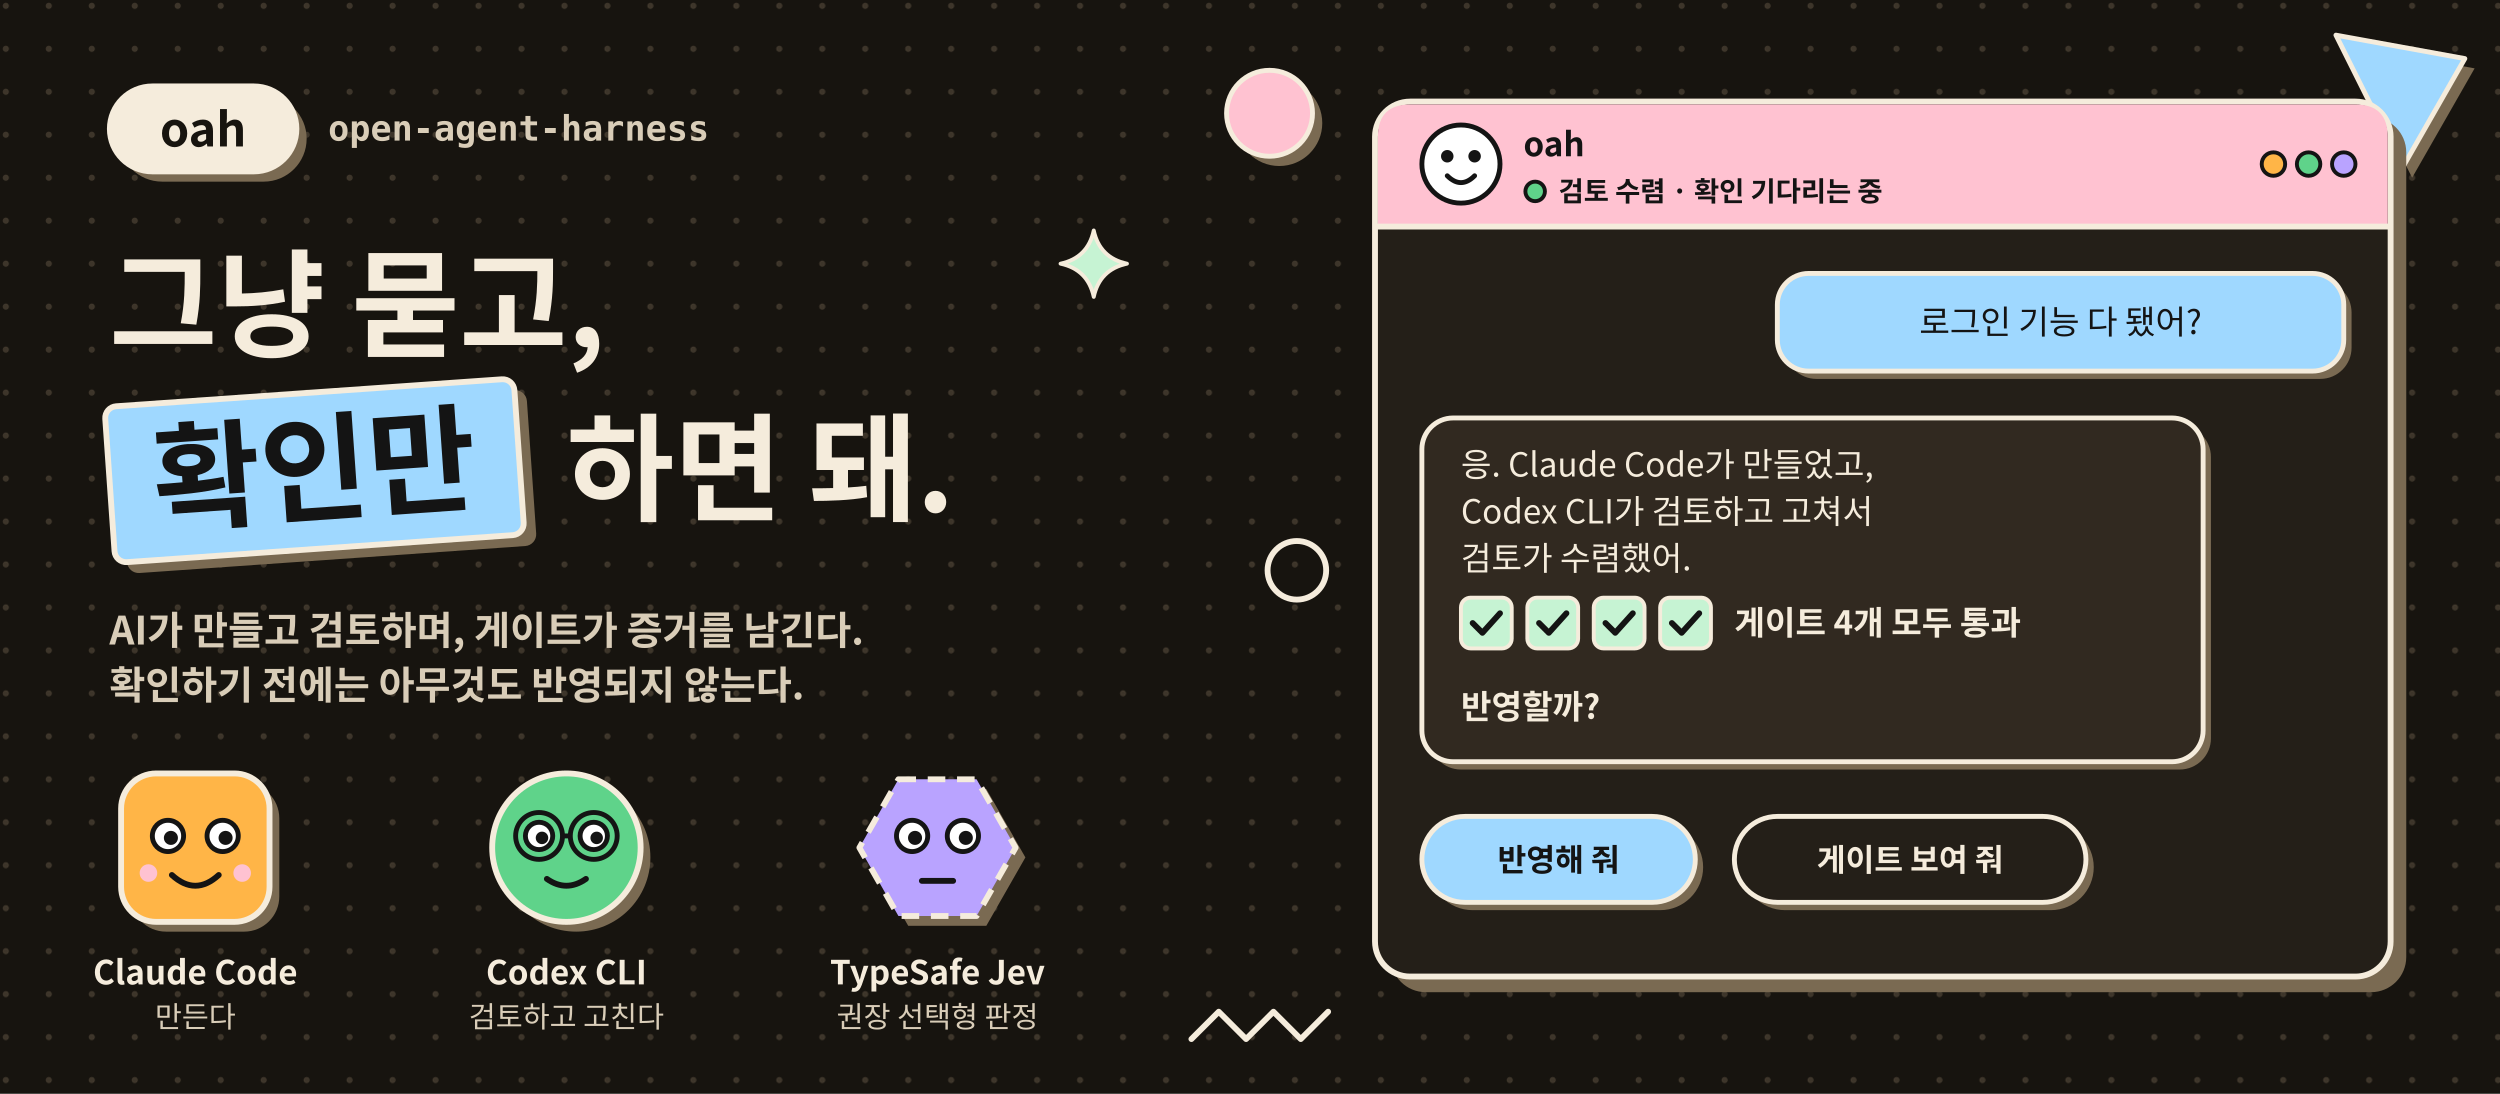
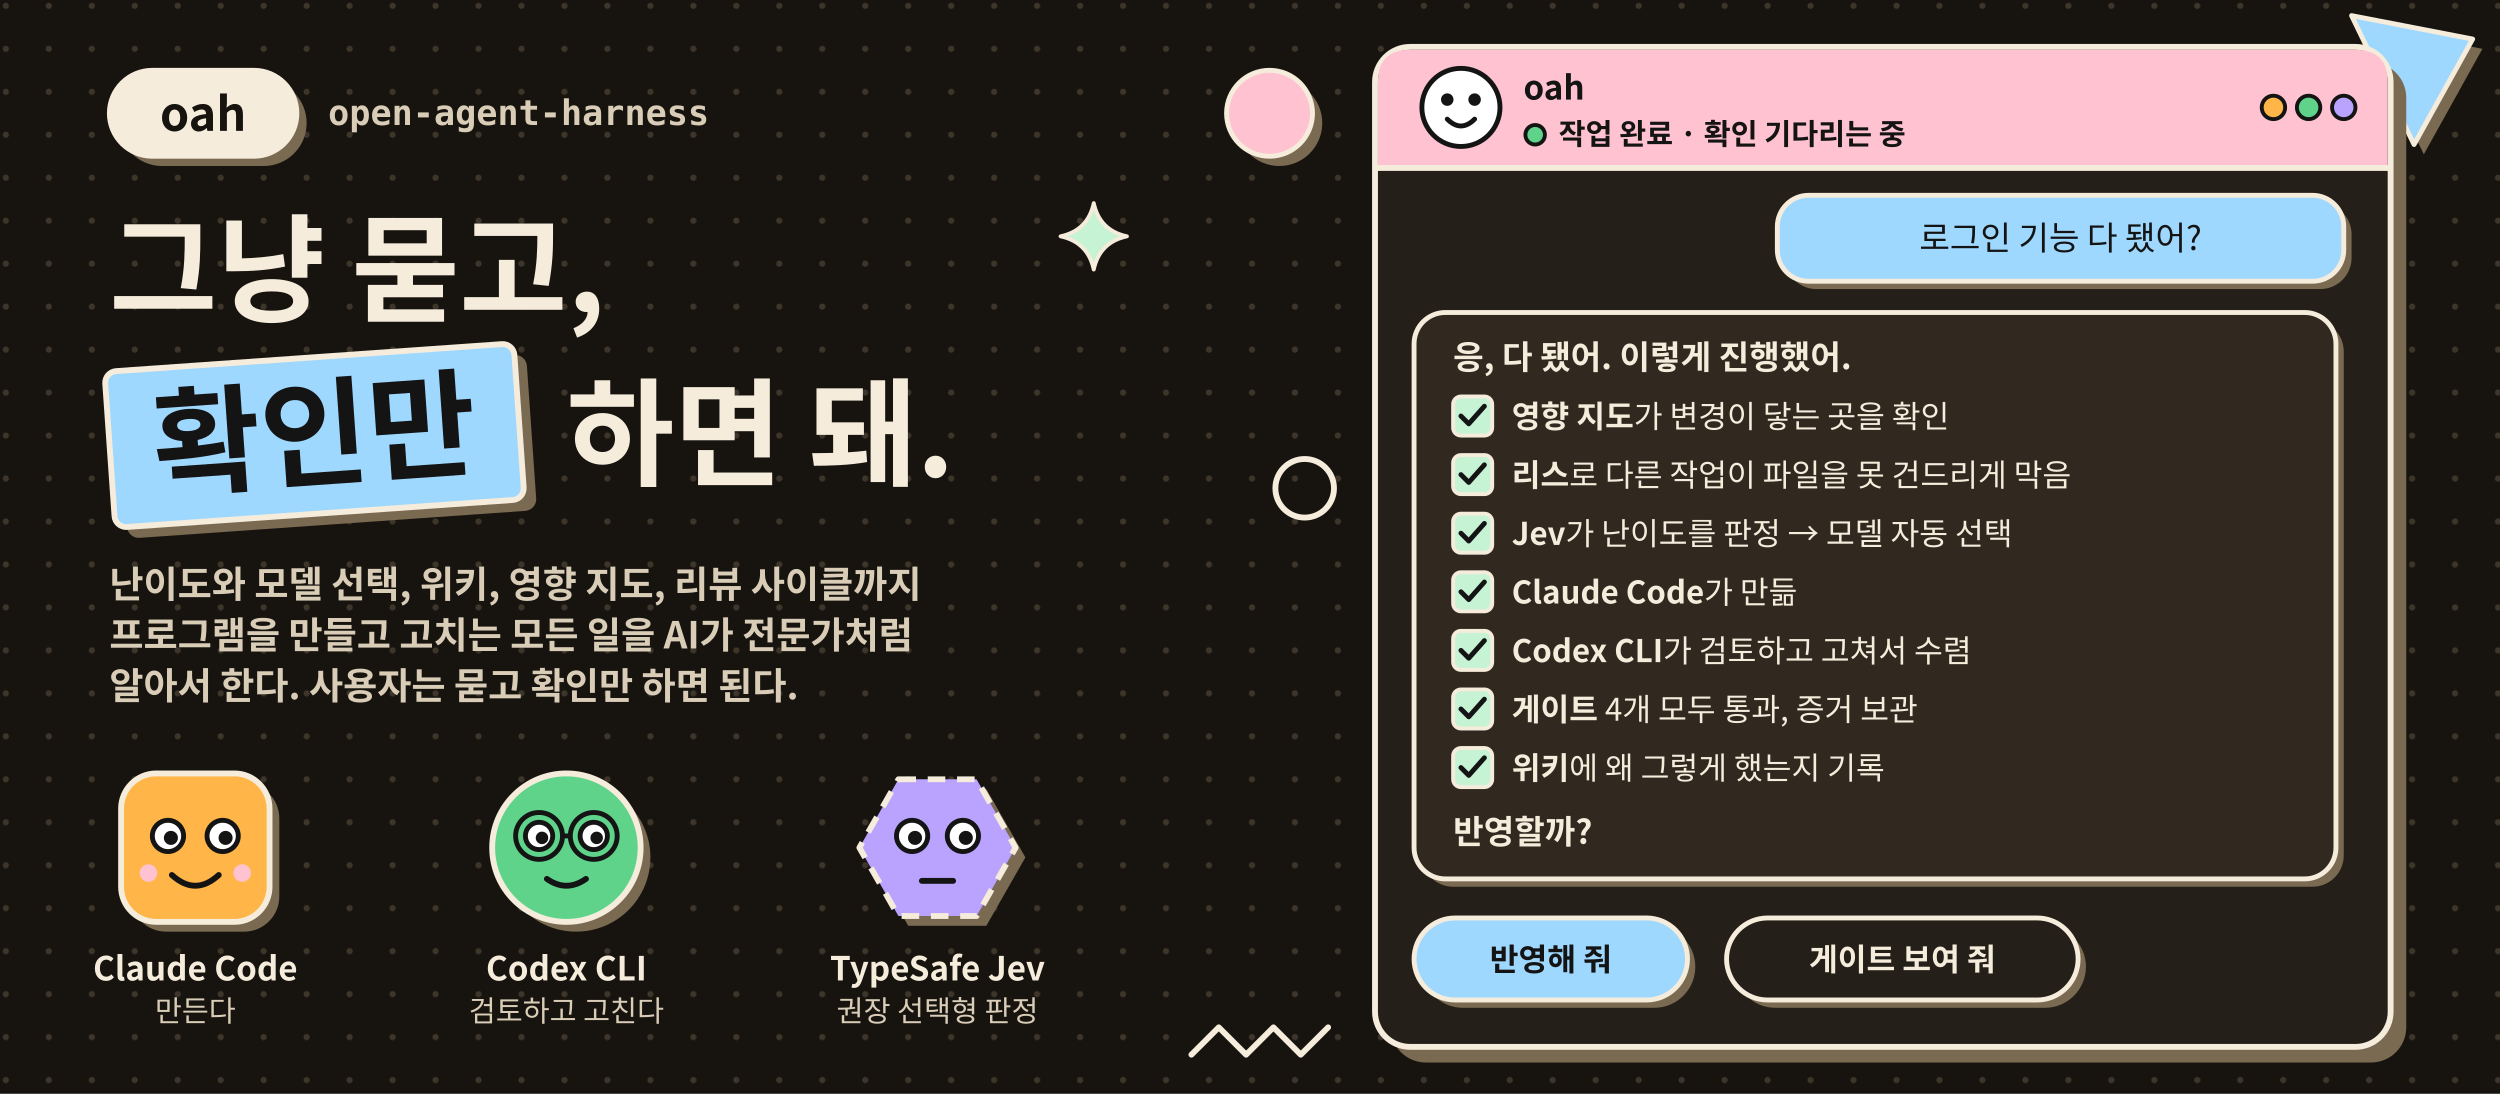
<svg xmlns="http://www.w3.org/2000/svg" viewBox="0 0 1280 560" role="img" aria-labelledby="banner-ko-dark-title banner-ko-dark-desc" id="banner-ko-dark-root">
  <defs>
    <style>#banner-ko-dark-root { font-family: "Apple SD Gothic Neo", "Malgun Gothic", "Noto Sans KR", "Noto Sans CJK KR", system-ui, -apple-system, "Segoe UI", sans-serif; color: #f5ecdc; }
      #banner-ko-dark-root .diagram-container { width: 100%; overflow-x: auto; }
      #banner-ko-dark-root .display { font-family: "Apple SD Gothic Neo", "Malgun Gothic", "Noto Sans KR", "Noto Sans CJK KR", "Arial Black", "Segoe UI Black", system-ui, -apple-system, "Segoe UI", sans-serif; font-size: 60px; font-weight: 800; }
      #banner-ko-dark-root .brand { font-family: "Apple SD Gothic Neo", "Malgun Gothic", "Noto Sans KR", "Noto Sans CJK KR", "Arial Black", "Segoe UI Black", system-ui, -apple-system, "Segoe UI", sans-serif; font-size: 24px; font-weight: 800; }
      #banner-ko-dark-root .mono { font-family: ui-monospace, "SFMono-Regular", Consolas, monospace; font-size: 18px; font-weight: 600; }
-       #banner-ko-dark-root .tag { font-size: 20px; font-weight: 600; }
+       #banner-ko-dark-root .tag { font-size: 19px; font-weight: 600; }
      #banner-ko-dark-root .name { font-size: 17px; font-weight: 800; }
      #banner-ko-dark-root .role { font-size: 15px; font-weight: 500; }
-       #banner-ko-dark-root .status { font-size: 14px; font-weight: 600; }
+       #banner-ko-dark-root .status { font-size: 15px; font-weight: 600; }
      #banner-ko-dark-root .msg { font-size: 17px; font-weight: 500; }
      #banner-ko-dark-root .strong { font-size: 17px; font-weight: 800; }
+       #banner-ko-dark-root .check { font-size: 16px; font-weight: 500; }
+       #banner-ko-dark-root .check-label { font-weight: 800; }
      #banner-ko-dark-root .chip { font-size: 16px; font-weight: 700; }
      @media print {
#banner-ko-dark-root .diagram-container { overflow-x: visible; }
}</style>
    <pattern id="banner-ko-dark-dots" width="22" height="22" patternUnits="userSpaceOnUse">
      <circle cx="3" cy="3" r="1.6" fill="#3d352a" />
    </pattern>
  </defs>
  <rect x="0" y="0" width="1280" height="560" fill="#17140f" />
  <rect x="0" y="0" width="1280" height="560" fill="url(#banner-ko-dark-dots)" />
  <circle cx="655" cy="63" r="22" fill="#7a6a52" />
  <circle cx="650" cy="58" r="22" fill="#ffc2d1" stroke="#f5ecdc" stroke-width="2.5" />
-   <polygon points="1201,23 1267,35 1235,91" fill="#7a6a52" />
-   <polygon points="1196,18 1262,30 1230,86" fill="#9fd8ff" stroke="#f5ecdc" stroke-width="2.5" stroke-linejoin="round" />
-   <circle cx="664" cy="292" r="15" fill="none" stroke="#f5ecdc" stroke-width="3" />
-   <path d="M610 532 l14 -14 l14 14 l14 -14 l14 14 l14 -14" fill="none" stroke="#f5ecdc" stroke-width="3" stroke-linecap="round" stroke-linejoin="round" />
-   <path d="M560 118 Q563 132 577 135 Q563 138 560 152 Q557 138 543 135 Q557 132 560 118 Z" fill="#c6f3d3" stroke="#f5ecdc" stroke-width="2" stroke-linejoin="round" />
-   <rect x="61" y="49" width="96" height="44" rx="22" fill="#7a6a52" />
-   <rect x="56" y="44" width="96" height="44" rx="22" fill="#f5ecdc" stroke="#f5ecdc" stroke-width="2.5" />
-   <text x="104" y="75" class="brand" text-anchor="middle" fill="#17140f">oah</text>
-   <text x="168" y="72" class="mono" text-anchor="start" fill="#d9cdb8">open-agent-harness</text>
-   <text x="56" y="178" class="display" text-anchor="start" fill="#f5ecdc">그냥 묻고,</text>
-   <g transform="rotate(-4 161 241)">
-     <rect x="62" y="207" width="210" height="80" rx="6" fill="#7a6a52" />
-     <rect x="56" y="201" width="210" height="80" rx="6" fill="#9fd8ff" stroke="#f5ecdc" stroke-width="3" />
-     <text x="161" y="262" class="display" text-anchor="middle" fill="#141414">확인만</text>
+   <polygon points="1209,13 1271,25 1241,79" fill="#7a6a52" />
+   <polygon points="1204,8 1266,20 1236,74" fill="#9fd8ff" stroke="#f5ecdc" stroke-width="2.5" stroke-linejoin="round" />
+   <circle cx="668" cy="250" r="15" fill="none" stroke="#f5ecdc" stroke-width="3" />
+   <path d="M610 540 l14 -14 l14 14 l14 -14 l14 14 l14 -14" fill="none" stroke="#f5ecdc" stroke-width="3" stroke-linecap="round" stroke-linejoin="round" />
+   <path d="M560 104 Q563 118 577 121 Q563 124 560 138 Q557 124 543 121 Q557 118 560 104 Z" fill="#c6f3d3" stroke="#f5ecdc" stroke-width="2" stroke-linejoin="round" />
+   <rect x="61" y="41" width="96" height="44" rx="22" fill="#7a6a52" />
+   <rect x="56" y="36" width="96" height="44" rx="22" fill="#f5ecdc" stroke="#f5ecdc" stroke-width="2.5" />
+   <text x="104" y="67" class="brand" text-anchor="middle" fill="#17140f">oah</text>
+   <text x="168" y="64" class="mono" text-anchor="start" fill="#d9cdb8">open-agent-harness</text>
+   <text x="56" y="160" class="display" text-anchor="start" fill="#f5ecdc">그냥 묻고,</text>
+   <g transform="rotate(-4 161 223)">
+     <rect x="62" y="189" width="210" height="80" rx="6" fill="#7a6a52" />
+     <rect x="56" y="183" width="210" height="80" rx="6" fill="#9fd8ff" stroke="#f5ecdc" stroke-width="3" />
+     <text x="161" y="244" class="display" text-anchor="middle" fill="#141414">확인만</text>
  </g>
-   <text x="290" y="262" class="display" text-anchor="start" fill="#f5ecdc"> 하면 돼.</text>
-   <text x="56" y="330" class="tag" text-anchor="start" fill="#d9cdb8">AI가 만들고 검토하며, 게이트가 증거를 남긴다.</text>
-   <text x="56" y="358" class="tag" text-anchor="start" fill="#d9cdb8">확인하기 전에는 아무것도 반영되지 않는다.</text>
+   <text x="290" y="244" class="display" text-anchor="start" fill="#f5ecdc"> 하면 돼.</text>
+   <text x="56" y="306" class="tag" text-anchor="start" fill="#d9cdb8">난이도와 모델 선택, 위키, 영향 지도, 리뷰 사이클까지</text>
+   <text x="56" y="332" class="tag" text-anchor="start" fill="#d9cdb8">프로그램을 만들고 고치는 모든 일을 AI가 전문가처럼</text>
+   <text x="56" y="358" class="tag" text-anchor="start" fill="#d9cdb8">알아서 한다. 사용자는 묻고 확인만 하면 된다.</text>
  <rect x="67" y="401" width="76" height="76" rx="18" fill="#7a6a52" />
  <rect x="62" y="396" width="76" height="76" rx="18" fill="#ffb547" stroke="#f5ecdc" stroke-width="3" />
  <circle cx="86" cy="428" r="8" fill="#ffffff" stroke="#141414" stroke-width="2.5" />
  <circle cx="87.5" cy="429" r="3.6" fill="#141414" />
  <circle cx="114" cy="428" r="8" fill="#ffffff" stroke="#141414" stroke-width="2.5" />
  <circle cx="115.5" cy="429" r="3.6" fill="#141414" />
  <circle cx="76" cy="447" r="4.5" fill="#ffc2d1" />
  <circle cx="124" cy="447" r="4.5" fill="#ffc2d1" />
  <path d="M88 448 Q100 459 112 448" fill="none" stroke="#141414" stroke-width="3" stroke-linecap="round" />
  <circle cx="295" cy="439" r="38" fill="#7a6a52" />
  <circle cx="290" cy="434" r="38" fill="#5fd38a" stroke="#f5ecdc" stroke-width="3" />
  <circle cx="276" cy="428" r="7" fill="#ffffff" stroke="#141414" stroke-width="2.5" />
  <circle cx="277.5" cy="429" r="3.2" fill="#141414" />
  <circle cx="304" cy="428" r="7" fill="#ffffff" stroke="#141414" stroke-width="2.5" />
  <circle cx="305.5" cy="429" r="3.2" fill="#141414" />
  <circle cx="276" cy="428" r="12" fill="none" stroke="#141414" stroke-width="2.5" />
  <circle cx="304" cy="428" r="12" fill="none" stroke="#141414" stroke-width="2.5" />
  <line x1="288" y1="428" x2="292" y2="428" stroke="#141414" stroke-width="2.5" />
  <path d="M280 450 Q290 457 300 450" fill="none" stroke="#141414" stroke-width="3" stroke-linecap="round" />
  <polygon points="465,404 505,404 525,439 505,474 465,474 445,439" fill="#7a6a52" />
  <polygon points="460,399 500,399 520,434 500,469 460,469 440,434" fill="#b9a3ff" stroke="#f5ecdc" stroke-width="3" stroke-dasharray="9 6" stroke-linejoin="round" />
  <circle cx="467" cy="428" r="8" fill="#ffffff" stroke="#141414" stroke-width="2.5" />
  <circle cx="468.5" cy="429" r="3.6" fill="#141414" />
  <circle cx="493" cy="428" r="8" fill="#ffffff" stroke="#141414" stroke-width="2.5" />
  <circle cx="494.5" cy="429" r="3.6" fill="#141414" />
  <line x1="472" y1="451" x2="488" y2="451" stroke="#141414" stroke-width="3" stroke-linecap="round" />
-   <text x="100" y="504" class="name" text-anchor="middle" fill="#f5ecdc">Claude Code</text>
-   <text x="100" y="526" class="role" text-anchor="middle" fill="#d9cdb8">만든다</text>
-   <text x="290" y="504" class="name" text-anchor="middle" fill="#f5ecdc">Codex CLI</text>
-   <text x="290" y="526" class="role" text-anchor="middle" fill="#d9cdb8">검토하고 고친다</text>
-   <text x="480" y="504" class="name" text-anchor="middle" fill="#f5ecdc">TypeSafe Jev</text>
-   <text x="480" y="526" class="role" text-anchor="middle" fill="#d9cdb8">권장 선택형 판정</text>
-   <rect x="712" y="60" width="520" height="448" rx="18" fill="#7a6a52" />
-   <rect x="704" y="52" width="520" height="448" rx="18" fill="#241f18" stroke="#f5ecdc" stroke-width="3" />
-   <path d="M705.5 70 Q705.5 53.5 722 53.5 L1206 53.5 Q1222.5 53.5 1222.5 70 L1222.5 116 L705.5 116 Z" fill="#ffc2d1" />
-   <line x1="704" y1="116" x2="1224" y2="116" stroke="#f5ecdc" stroke-width="3" />
-   <circle cx="748" cy="84" r="20" fill="#ffffff" stroke="#141414" stroke-width="2.5" />
-   <circle cx="741" cy="80" r="3.2" fill="#141414" />
-   <circle cx="755" cy="80" r="3.2" fill="#141414" />
-   <path d="M741 90 Q748 97 755 90" fill="none" stroke="#141414" stroke-width="2.5" stroke-linecap="round" />
-   <text x="780" y="80" class="name" text-anchor="start" fill="#141414">oah</text>
-   <circle cx="786" cy="98" r="5" fill="#5fd38a" stroke="#141414" stroke-width="2" />
-   <text x="798" y="103" class="status" text-anchor="start" fill="#141414">검토 수렴 · 확인 기다리는 중</text>
-   <circle cx="1164" cy="84" r="6" fill="#ffb547" stroke="#141414" stroke-width="2" />
-   <circle cx="1182" cy="84" r="6" fill="#5fd38a" stroke="#141414" stroke-width="2" />
-   <circle cx="1200" cy="84" r="6" fill="#b9a3ff" stroke="#141414" stroke-width="2" />
-   <rect x="914" y="144" width="290" height="50" rx="16" fill="#7a6a52" />
-   <rect x="910" y="140" width="290" height="50" rx="16" fill="#9fd8ff" stroke="#f5ecdc" stroke-width="2.5" />
-   <text x="1055" y="171" class="msg" text-anchor="middle" fill="#141414">로그인 기능 다 됐어?</text>
-   <rect x="732" y="218" width="400" height="176" rx="16" fill="#7a6a52" />
-   <rect x="728" y="214" width="400" height="176" rx="16" fill="#312920" stroke="#f5ecdc" stroke-width="2.5" />
-   <text x="748" y="244" class="msg" text-anchor="start" fill="#f5ecdc">응. Claude Code가 만들었고,</text>
-   <text x="748" y="268" class="msg" text-anchor="start" fill="#f5ecdc">Codex CLI가 검토하고 고쳐서</text>
-   <text x="748" y="292" class="msg" text-anchor="start" fill="#f5ecdc">검토가 수렴했어.</text>
-   <rect x="748" y="306" width="26" height="26" rx="5" fill="#c6f3d3" stroke="#f5ecdc" stroke-width="2" />
-   <path d="M754 319 l5 5 l9 -10" fill="none" stroke="#141414" stroke-width="3" stroke-linecap="round" stroke-linejoin="round" />
-   <rect x="782" y="306" width="26" height="26" rx="5" fill="#c6f3d3" stroke="#f5ecdc" stroke-width="2" />
-   <path d="M788 319 l5 5 l9 -10" fill="none" stroke="#141414" stroke-width="3" stroke-linecap="round" stroke-linejoin="round" />
-   <rect x="816" y="306" width="26" height="26" rx="5" fill="#c6f3d3" stroke="#f5ecdc" stroke-width="2" />
-   <path d="M822 319 l5 5 l9 -10" fill="none" stroke="#141414" stroke-width="3" stroke-linecap="round" stroke-linejoin="round" />
-   <rect x="850" y="306" width="26" height="26" rx="5" fill="#c6f3d3" stroke="#f5ecdc" stroke-width="2" />
-   <path d="M856 319 l5 5 l9 -10" fill="none" stroke="#141414" stroke-width="3" stroke-linecap="round" stroke-linejoin="round" />
-   <text x="888" y="325" class="strong" text-anchor="start" fill="#f5ecdc">게이트 4개 모두 통과</text>
-   <text x="748" y="368" class="strong" text-anchor="start" fill="#f5ecdc">반영할까?</text>
-   <rect x="732" y="422" width="140" height="44" rx="22" fill="#7a6a52" />
-   <rect x="728" y="418" width="140" height="44" rx="22" fill="#9fd8ff" stroke="#f5ecdc" stroke-width="2.5" />
-   <text x="798" y="446" class="chip" text-anchor="middle" fill="#141414">반영해 줘</text>
-   <rect x="892" y="422" width="180" height="44" rx="22" fill="#7a6a52" />
-   <rect x="888" y="418" width="180" height="44" rx="22" fill="#241f18" stroke="#f5ecdc" stroke-width="2.5" />
-   <text x="978" y="446" class="chip" text-anchor="middle" fill="#f5ecdc">게이트 보여 줘</text>
+   <text x="100" y="502" class="name" text-anchor="middle" fill="#f5ecdc">Claude Code</text>
+   <text x="100" y="523" class="role" text-anchor="middle" fill="#d9cdb8">만든다</text>
+   <text x="290" y="502" class="name" text-anchor="middle" fill="#f5ecdc">Codex CLI</text>
+   <text x="290" y="523" class="role" text-anchor="middle" fill="#d9cdb8">검토하고 고친다</text>
+   <text x="480" y="502" class="name" text-anchor="middle" fill="#f5ecdc">TypeSafe Jev</text>
+   <text x="480" y="523" class="role" text-anchor="middle" fill="#d9cdb8">권장 선택형 판정</text>
+   <rect x="712" y="32" width="520" height="512" rx="18" fill="#7a6a52" />
+   <rect x="704" y="24" width="520" height="512" rx="18" fill="#241f18" stroke="#f5ecdc" stroke-width="3" />
+   <path d="M705.5 42 Q705.5 25.5 722 25.5 L1206 25.5 Q1222.5 25.5 1222.5 42 L1222.5 86 L705.5 86 Z" fill="#ffc2d1" />
+   <line x1="704" y1="86" x2="1224" y2="86" stroke="#f5ecdc" stroke-width="3" />
+   <circle cx="748" cy="55" r="20" fill="#ffffff" stroke="#141414" stroke-width="2.5" />
+   <circle cx="741" cy="51" r="3.2" fill="#141414" />
+   <circle cx="755" cy="51" r="3.2" fill="#141414" />
+   <path d="M741 61 Q748 68 755 61" fill="none" stroke="#141414" stroke-width="2.5" stroke-linecap="round" />
+   <text x="780" y="51" class="name" text-anchor="start" fill="#141414">oah</text>
+   <circle cx="786" cy="69" r="5" fill="#5fd38a" stroke="#141414" stroke-width="2" />
+   <text x="798" y="74" class="status" text-anchor="start" fill="#141414">작업 완료 · 확인 기다리는 중</text>
+   <circle cx="1164" cy="55" r="6" fill="#ffb547" stroke="#141414" stroke-width="2" />
+   <circle cx="1182" cy="55" r="6" fill="#5fd38a" stroke="#141414" stroke-width="2" />
+   <circle cx="1200" cy="55" r="6" fill="#b9a3ff" stroke="#141414" stroke-width="2" />
+   <rect x="914" y="104" width="290" height="44" rx="16" fill="#7a6a52" />
+   <rect x="910" y="100" width="290" height="44" rx="16" fill="#9fd8ff" stroke="#f5ecdc" stroke-width="2.5" />
+   <text x="1055" y="128" class="msg" text-anchor="middle" fill="#141414">로그인 기능 다 됐어?</text>
+   <rect x="728" y="164" width="472" height="290" rx="16" fill="#7a6a52" />
+   <rect x="724" y="160" width="472" height="290" rx="16" fill="#312920" stroke="#f5ecdc" stroke-width="2.5" />
+   <text x="744" y="189" class="strong" text-anchor="start" fill="#f5ecdc">응, 다 됐어. 이렇게 진행했어.</text>
+   <rect x="744" y="203" width="20" height="20" rx="4" fill="#c6f3d3" stroke="#f5ecdc" stroke-width="2" />
+   <path d="M748 213 l4 4 l8 -9" fill="none" stroke="#141414" stroke-width="2.5" stroke-linecap="round" stroke-linejoin="round" />
+   <text x="774" y="219" class="check" text-anchor="start" fill="#f5ecdc">
+     <tspan class="check-label">영향 지도</tspan>가 변경이 닿는 곳을 확인</text>
+   <rect x="744" y="233" width="20" height="20" rx="4" fill="#c6f3d3" stroke="#f5ecdc" stroke-width="2" />
+   <path d="M748 243 l4 4 l8 -9" fill="none" stroke="#141414" stroke-width="2.5" stroke-linecap="round" stroke-linejoin="round" />
+   <text x="774" y="249" class="check" text-anchor="start" fill="#f5ecdc">
+     <tspan class="check-label">리스</tspan>로 다른 작업이 파일을 못 건드리게 막음</text>
+   <rect x="744" y="263" width="20" height="20" rx="4" fill="#c6f3d3" stroke="#f5ecdc" stroke-width="2" />
+   <path d="M748 273 l4 4 l8 -9" fill="none" stroke="#141414" stroke-width="2.5" stroke-linecap="round" stroke-linejoin="round" />
+   <text x="774" y="279" class="check" text-anchor="start" fill="#f5ecdc">
+     <tspan class="check-label">Jev</tspan>가 난이도를 판정 → 모델 자동 선택</text>
+   <rect x="744" y="293" width="20" height="20" rx="4" fill="#c6f3d3" stroke="#f5ecdc" stroke-width="2" />
+   <path d="M748 303 l4 4 l8 -9" fill="none" stroke="#141414" stroke-width="2.5" stroke-linecap="round" stroke-linejoin="round" />
+   <text x="774" y="309" class="check" text-anchor="start" fill="#f5ecdc">
+     <tspan class="check-label">Claude Code</tspan>가 만듦</text>
+   <rect x="744" y="323" width="20" height="20" rx="4" fill="#c6f3d3" stroke="#f5ecdc" stroke-width="2" />
+   <path d="M748 333 l4 4 l8 -9" fill="none" stroke="#141414" stroke-width="2.5" stroke-linecap="round" stroke-linejoin="round" />
+   <text x="774" y="339" class="check" text-anchor="start" fill="#f5ecdc">
+     <tspan class="check-label">Codex CLI</tspan>가 검토하고 고쳐서 수렴</text>
+   <rect x="744" y="353" width="20" height="20" rx="4" fill="#c6f3d3" stroke="#f5ecdc" stroke-width="2" />
+   <path d="M748 363 l4 4 l8 -9" fill="none" stroke="#141414" stroke-width="2.5" stroke-linecap="round" stroke-linejoin="round" />
+   <text x="774" y="369" class="check" text-anchor="start" fill="#f5ecdc">
+     <tspan class="check-label">게이트</tspan> 4개 모두 통과, 증거 보관</text>
+   <rect x="744" y="383" width="20" height="20" rx="4" fill="#c6f3d3" stroke="#f5ecdc" stroke-width="2" />
+   <path d="M748 393 l4 4 l8 -9" fill="none" stroke="#141414" stroke-width="2.5" stroke-linecap="round" stroke-linejoin="round" />
+   <text x="774" y="399" class="check" text-anchor="start" fill="#f5ecdc">
+     <tspan class="check-label">위키</tspan>에 왜 그렇게 했는지 기록</text>
+   <text x="744" y="432" class="strong" text-anchor="start" fill="#f5ecdc">반영할까?</text>
+   <rect x="728" y="474" width="140" height="42" rx="21" fill="#7a6a52" />
+   <rect x="724" y="470" width="140" height="42" rx="21" fill="#9fd8ff" stroke="#f5ecdc" stroke-width="2.5" />
+   <text x="794" y="497" class="chip" text-anchor="middle" fill="#141414">반영해 줘</text>
+   <rect x="888" y="474" width="180" height="42" rx="21" fill="#7a6a52" />
+   <rect x="884" y="470" width="180" height="42" rx="21" fill="#241f18" stroke="#f5ecdc" stroke-width="2.5" />
+   <text x="974" y="497" class="chip" text-anchor="middle" fill="#f5ecdc">게이트 보여 줘</text>
</svg>
